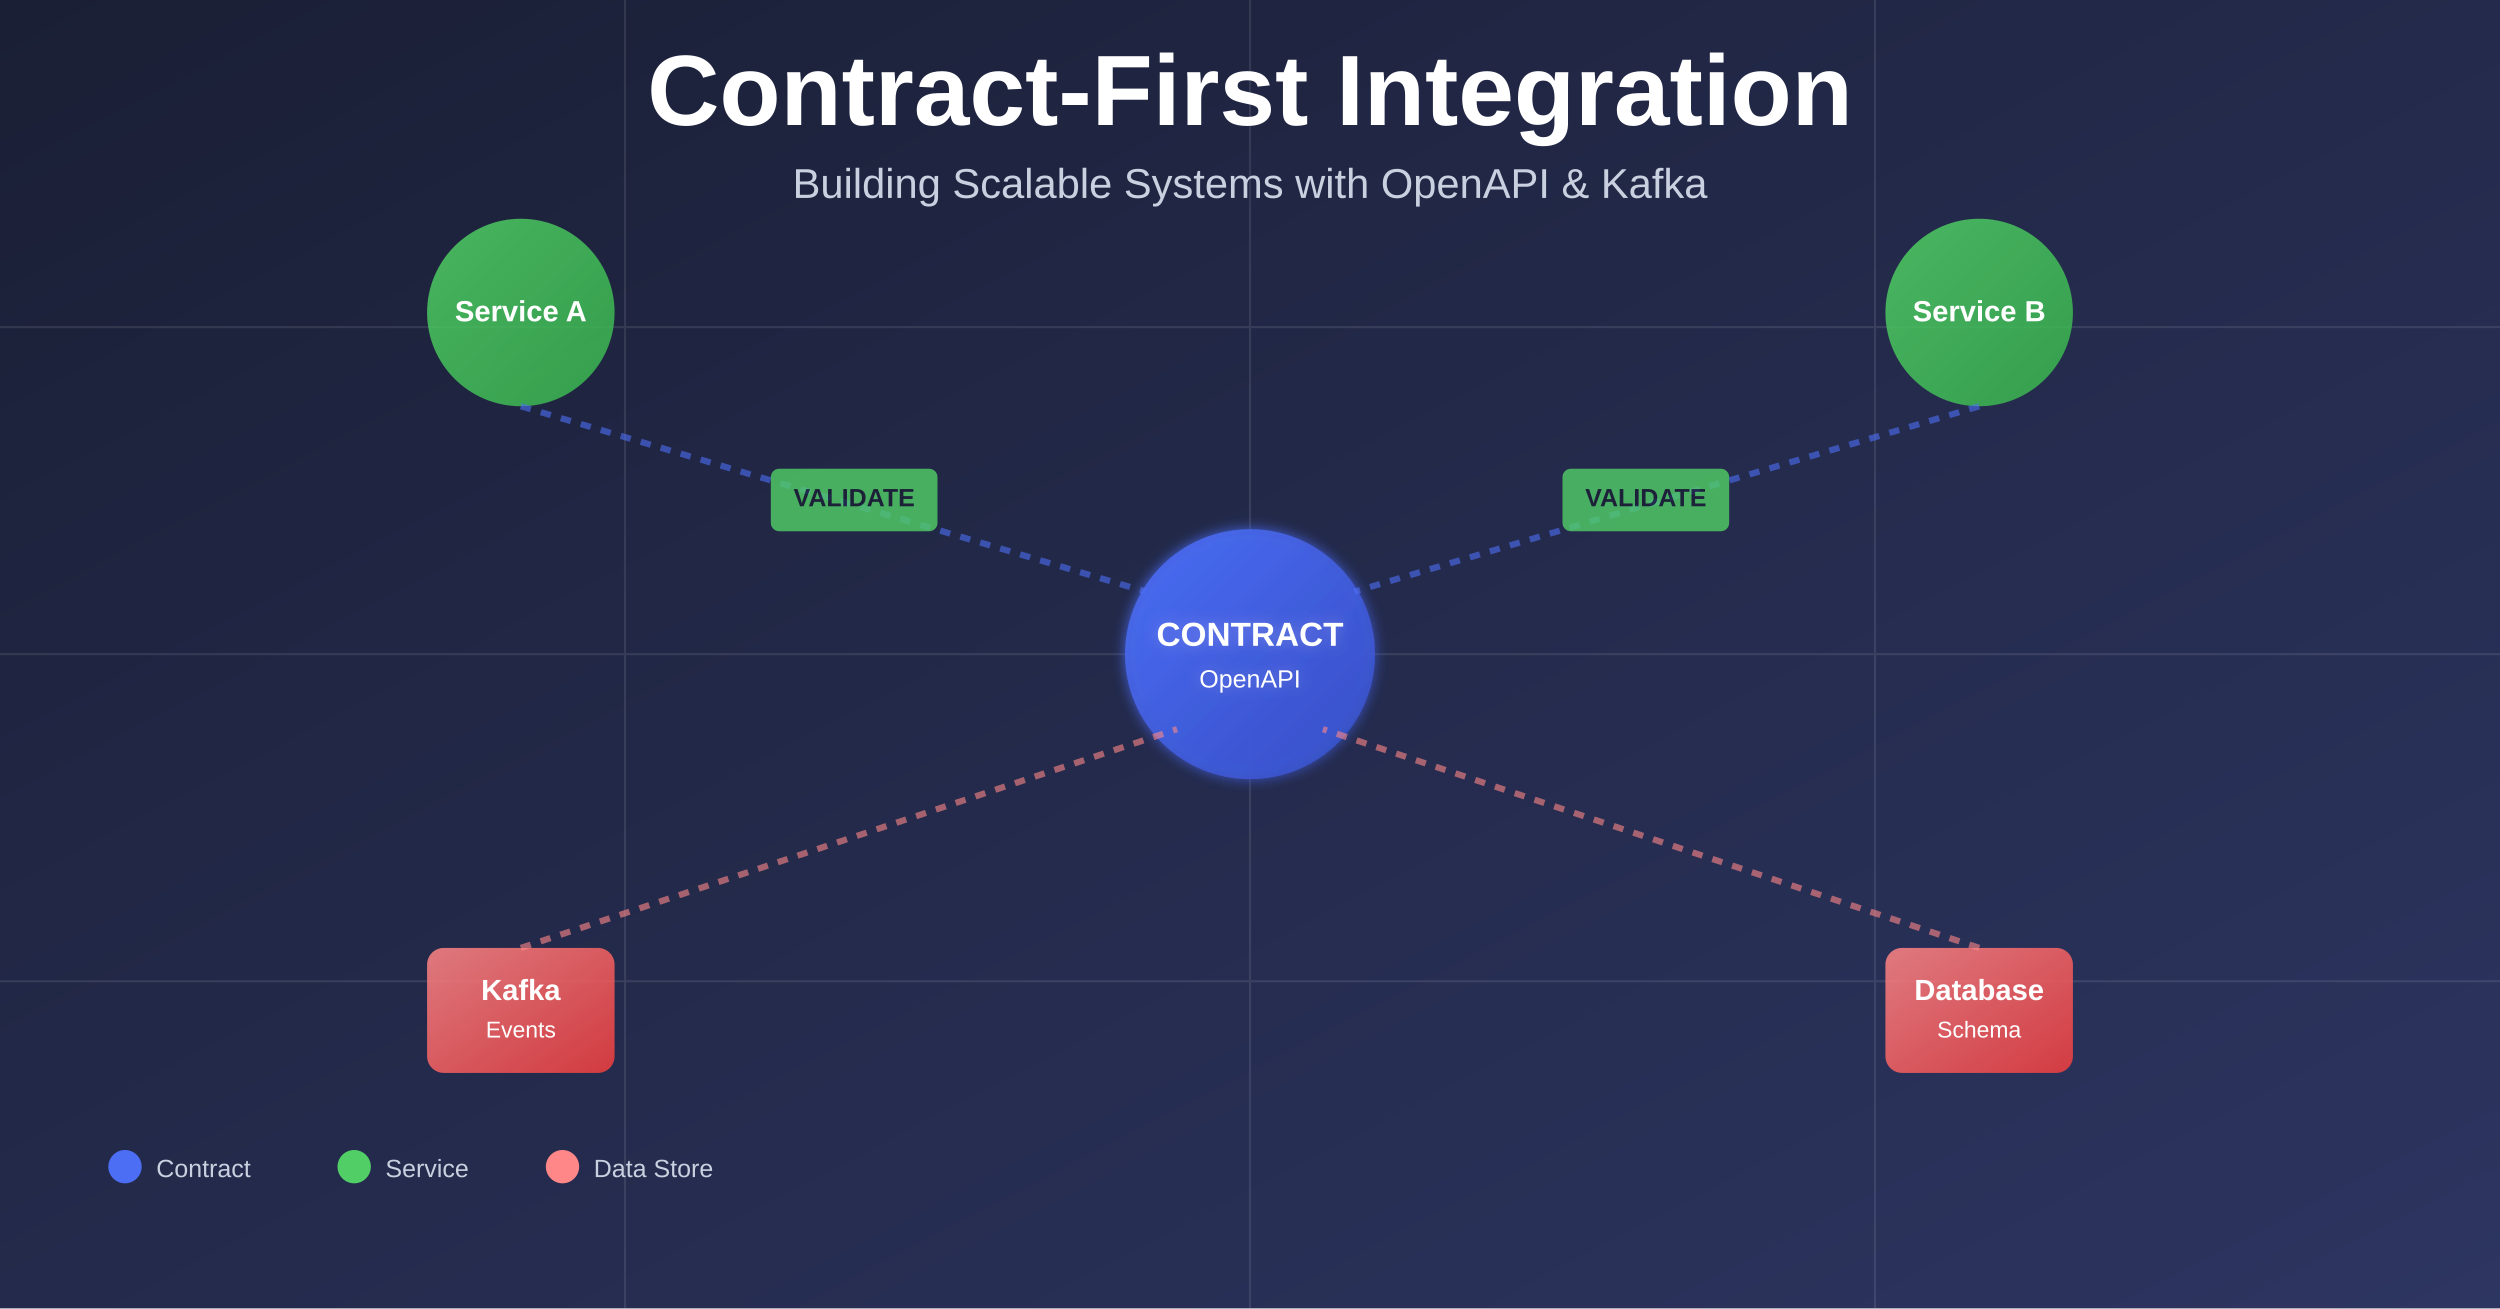
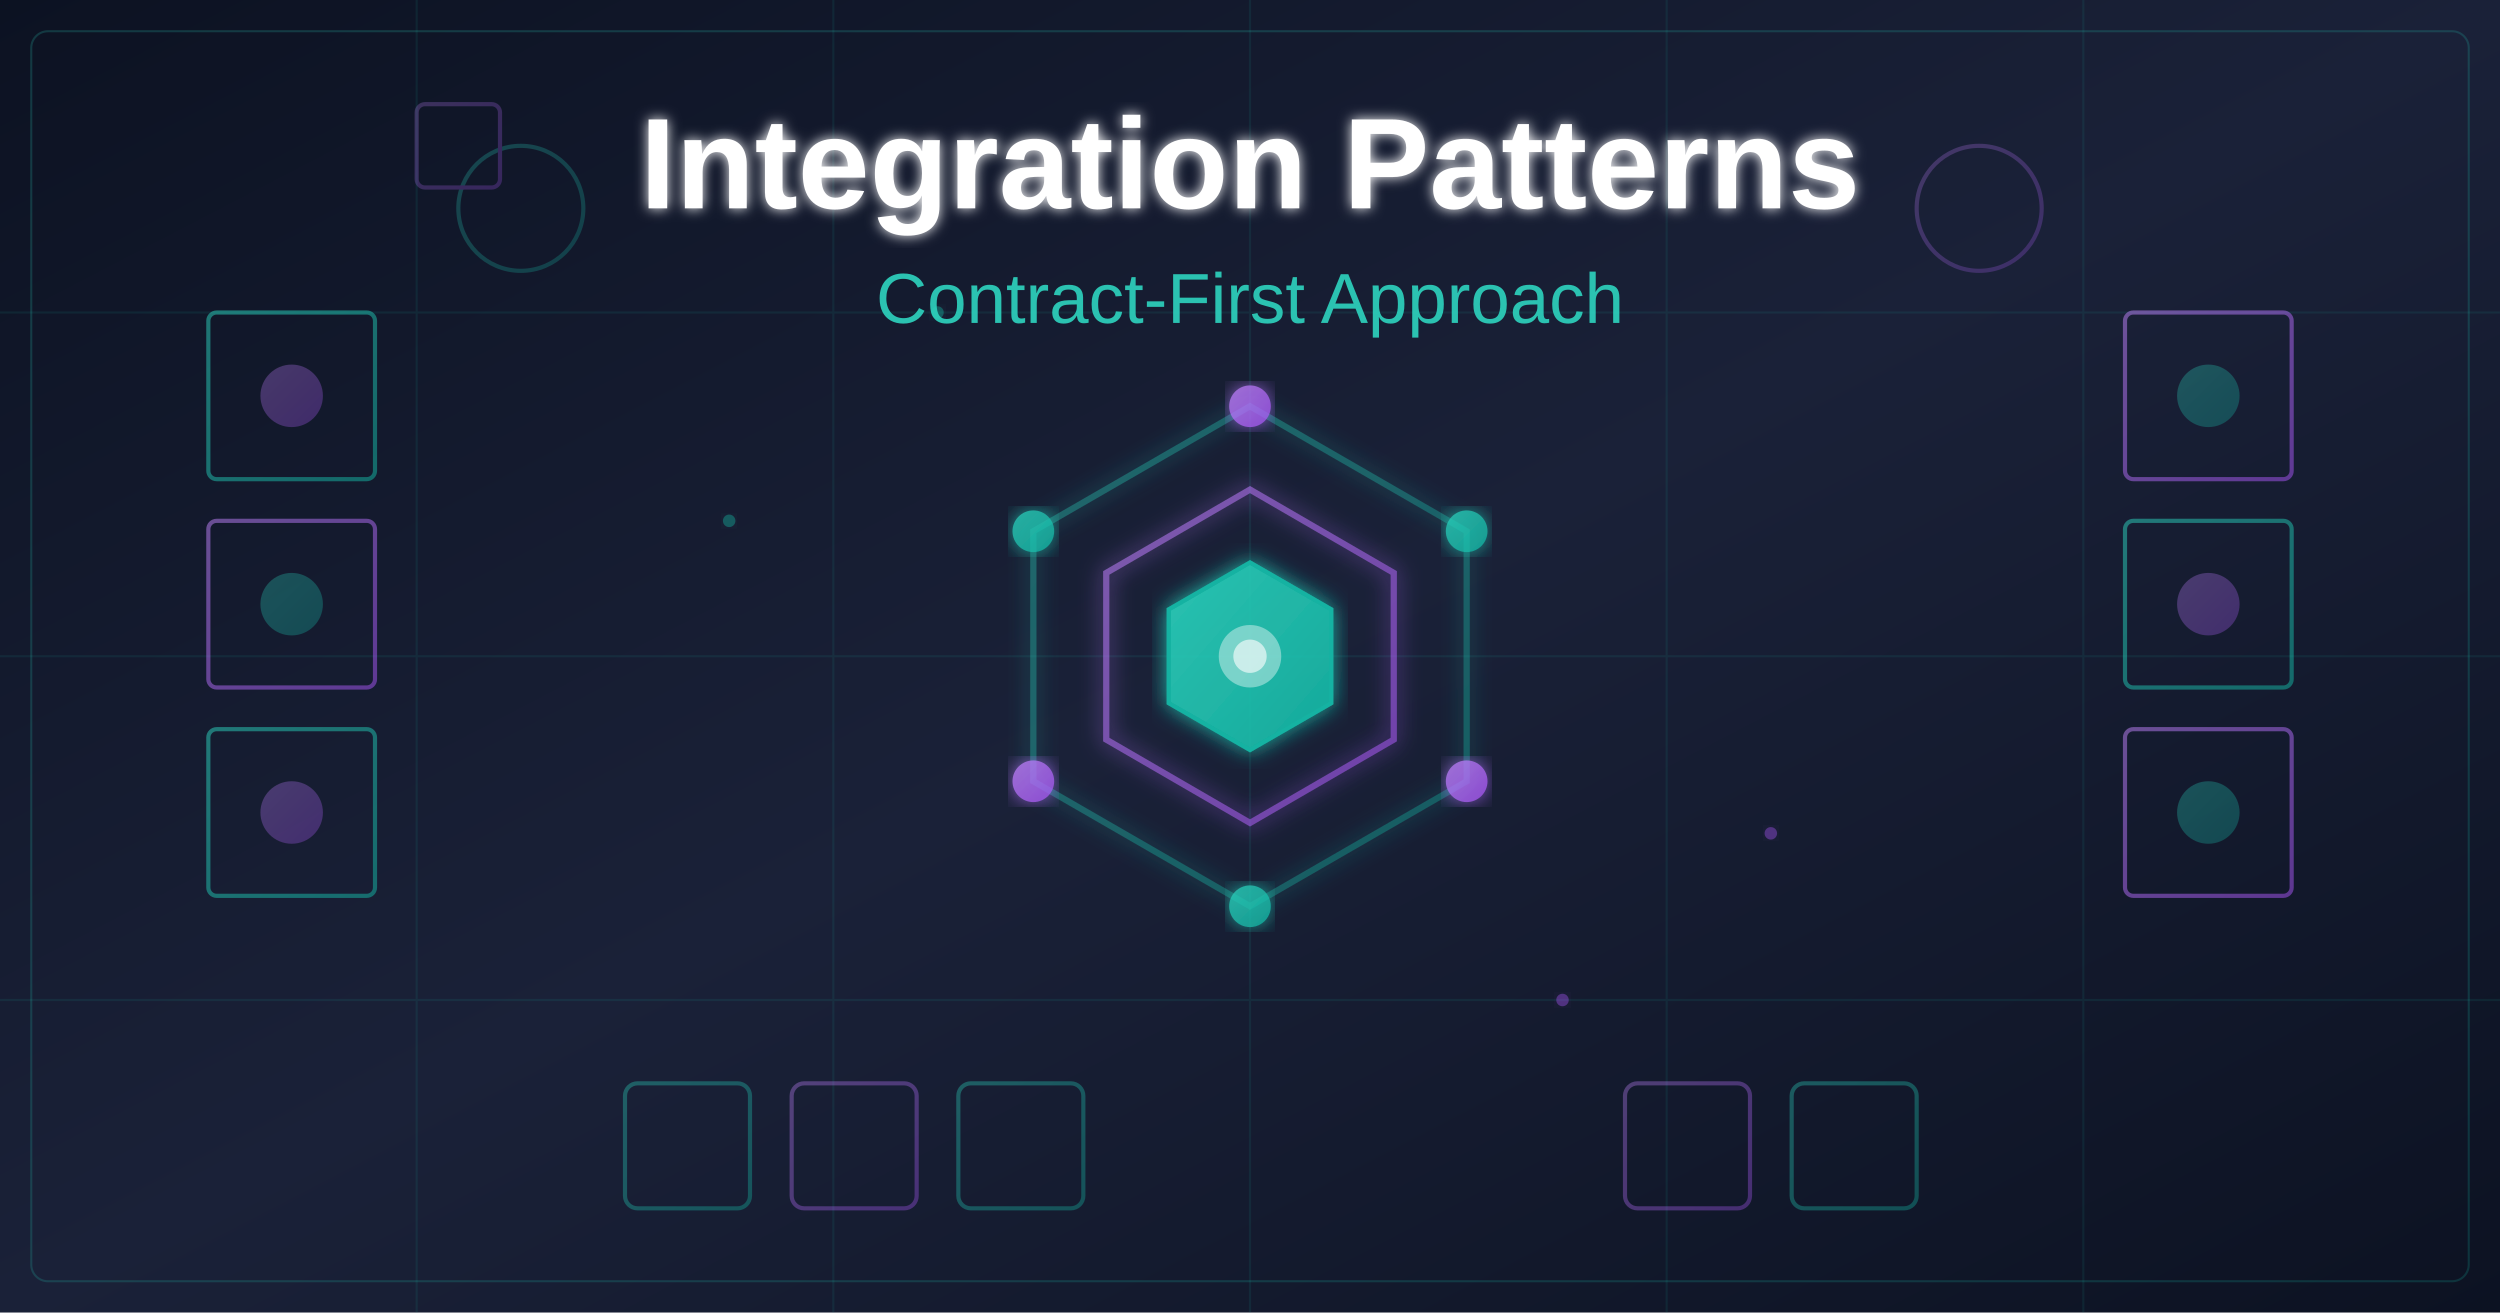
- <svg xmlns="http://www.w3.org/2000/svg" width="1200" height="628">
+ <svg xmlns="http://www.w3.org/2000/svg" width="1200" height="630" viewBox="0 0 1200 630">
  <defs>
-     <linearGradient id="bgGradient" x1="0%" y1="0%" x2="100%" y2="100%">
-       <stop offset="0%" style="stop-color:#1a1f35;stop-opacity:1" />
-       <stop offset="100%" style="stop-color:#2d3561;stop-opacity:1" />
+     <linearGradient id="dzoneBg" x1="0%" y1="0%" x2="100%" y2="100%">
+       <stop offset="0%" style="stop-color:#0c1222;stop-opacity:1" />
+       <stop offset="50%" style="stop-color:#1a2138;stop-opacity:1" />
+       <stop offset="100%" style="stop-color:#0c1222;stop-opacity:1" />
    </linearGradient>
-     <linearGradient id="nodeBlue" x1="0%" y1="0%" x2="100%" y2="100%">
-       <stop offset="0%" style="stop-color:#4c6ef5;stop-opacity:1" />
-       <stop offset="100%" style="stop-color:#364fc7;stop-opacity:1" />
+     <linearGradient id="tealGrad" x1="0%" y1="0%" x2="100%" y2="100%">
+       <stop offset="0%" style="stop-color:#2dd4bf;stop-opacity:1" />
+       <stop offset="100%" style="stop-color:#14b8a6;stop-opacity:1" />
    </linearGradient>
-     <linearGradient id="nodeGreen" x1="0%" y1="0%" x2="100%" y2="100%">
-       <stop offset="0%" style="stop-color:#51cf66;stop-opacity:1" />
-       <stop offset="100%" style="stop-color:#37b24d;stop-opacity:1" />
+     <linearGradient id="purpleGrad" x1="0%" y1="0%" x2="100%" y2="100%">
+       <stop offset="0%" style="stop-color:#c084fc;stop-opacity:1" />
+       <stop offset="100%" style="stop-color:#a855f7;stop-opacity:1" />
    </linearGradient>
-     <linearGradient id="nodeRed" x1="0%" y1="0%" x2="100%" y2="100%">
-       <stop offset="0%" style="stop-color:#ff8787;stop-opacity:1" />
-       <stop offset="100%" style="stop-color:#f03e3e;stop-opacity:1" />
-     </linearGradient>
-     <filter id="glow">
+     <filter id="dzoneGlow">
+       <feGaussianBlur stdDeviation="5" result="coloredBlur" />
+       <feMerge>
+         <feMergeNode in="coloredBlur" />
+         <feMergeNode in="SourceGraphic" />
+       </feMerge>
+     </filter>
+   </defs>
+   <rect width="1200" height="630" fill="url(#dzoneBg)" />
+   <g opacity="0.1">
+     <line x1="0" y1="150" x2="1200" y2="150" stroke="#14b8a6" stroke-width="1" />
+     <line x1="0" y1="315" x2="1200" y2="315" stroke="#14b8a6" stroke-width="1" />
+     <line x1="0" y1="480" x2="1200" y2="480" stroke="#14b8a6" stroke-width="1" />
+     <line x1="200" y1="0" x2="200" y2="630" stroke="#14b8a6" stroke-width="1" />
+     <line x1="400" y1="0" x2="400" y2="630" stroke="#14b8a6" stroke-width="1" />
+     <line x1="600" y1="0" x2="600" y2="630" stroke="#14b8a6" stroke-width="1" />
+     <line x1="800" y1="0" x2="800" y2="630" stroke="#14b8a6" stroke-width="1" />
+     <line x1="1000" y1="0" x2="1000" y2="630" stroke="#14b8a6" stroke-width="1" />
+   </g>
+   <g transform="translate(100, 150)" opacity="0.5">
+     <rect x="0" y="0" width="80" height="80" rx="4" fill="none" stroke="url(#tealGrad)" stroke-width="2" />
+     <circle cx="40" cy="40" r="15" fill="url(#purpleGrad)" opacity="0.6" />
+     <rect x="0" y="100" width="80" height="80" rx="4" fill="none" stroke="url(#purpleGrad)" stroke-width="2" />
+     <circle cx="40" cy="140" r="15" fill="url(#tealGrad)" opacity="0.6" />
+     <rect x="0" y="200" width="80" height="80" rx="4" fill="none" stroke="url(#tealGrad)" stroke-width="2" />
+     <circle cx="40" cy="240" r="15" fill="url(#purpleGrad)" opacity="0.6" />
+   </g>
+   <g transform="translate(1020, 150)" opacity="0.5">
+     <rect x="0" y="0" width="80" height="80" rx="4" fill="none" stroke="url(#purpleGrad)" stroke-width="2" />
+     <circle cx="40" cy="40" r="15" fill="url(#tealGrad)" opacity="0.6" />
+     <rect x="0" y="100" width="80" height="80" rx="4" fill="none" stroke="url(#tealGrad)" stroke-width="2" />
+     <circle cx="40" cy="140" r="15" fill="url(#purpleGrad)" opacity="0.6" />
+     <rect x="0" y="200" width="80" height="80" rx="4" fill="none" stroke="url(#purpleGrad)" stroke-width="2" />
+     <circle cx="40" cy="240" r="15" fill="url(#tealGrad)" opacity="0.6" />
+   </g>
+   <g transform="translate(600, 315)">
+     <polygon points="0,-120 104,-60 104,60 0,120 -104,60 -104,-60" fill="none" stroke="url(#tealGrad)" stroke-width="3" opacity="0.4" filter="url(#dzoneGlow)" />
+     <polygon points="0,-80 69,-40 69,40 0,80 -69,40 -69,-40" fill="none" stroke="url(#purpleGrad)" stroke-width="3" opacity="0.6" filter="url(#dzoneGlow)">
+       <animateTransform attributeName="transform" type="rotate" from="0 0 0" to="360 0 0" dur="30s" repeatCount="indefinite" />
+     </polygon>
+     <polygon points="0,-45 39,-22.5 39,22.5 0,45 -39,22.5 -39,-22.5" fill="url(#tealGrad)" stroke="#14b8a6" stroke-width="2" filter="url(#dzoneGlow)" opacity="0.9" />
+     <circle cx="0" cy="0" r="15" fill="#ffffff" opacity="0.4" />
+     <circle cx="0" cy="0" r="8" fill="#ffffff" opacity="0.6" />
+     <circle cx="0" cy="-120" r="10" fill="url(#purpleGrad)" filter="url(#dzoneGlow)" opacity="0.8" />
+     <circle cx="104" cy="-60" r="10" fill="url(#tealGrad)" filter="url(#dzoneGlow)" opacity="0.8" />
+     <circle cx="104" cy="60" r="10" fill="url(#purpleGrad)" filter="url(#dzoneGlow)" opacity="0.8" />
+     <circle cx="0" cy="120" r="10" fill="url(#tealGrad)" filter="url(#dzoneGlow)" opacity="0.8" />
+     <circle cx="-104" cy="60" r="10" fill="url(#purpleGrad)" filter="url(#dzoneGlow)" opacity="0.8" />
+     <circle cx="-104" cy="-60" r="10" fill="url(#tealGrad)" filter="url(#dzoneGlow)" opacity="0.8" />
+     <polygon points="0,-45 39,-22.5 39,22.5 0,45 -39,22.5 -39,-22.5" fill="none" stroke="#14b8a6" stroke-width="2" opacity="0.6">
+       <animate attributeName="opacity" values="0.6;0;0.6" dur="3s" repeatCount="indefinite" />
+       <animateTransform attributeName="transform" type="scale" from="1" to="1.4" dur="3s" repeatCount="indefinite" />
+     </polygon>
+   </g>
+   <g transform="translate(300, 520)" opacity="0.35">
+     <rect x="0" y="0" width="60" height="60" rx="6" fill="none" stroke="url(#tealGrad)" stroke-width="2" />
+     <rect x="80" y="0" width="60" height="60" rx="6" fill="none" stroke="url(#purpleGrad)" stroke-width="2" />
+     <rect x="160" y="0" width="60" height="60" rx="6" fill="none" stroke="url(#tealGrad)" stroke-width="2" />
+   </g>
+   <g transform="translate(780, 520)" opacity="0.35">
+     <rect x="0" y="0" width="60" height="60" rx="6" fill="none" stroke="url(#purpleGrad)" stroke-width="2" />
+     <rect x="80" y="0" width="60" height="60" rx="6" fill="none" stroke="url(#tealGrad)" stroke-width="2" />
+   </g>
+   <g opacity="0.25">
+     <circle cx="250" cy="100" r="30" fill="none" stroke="url(#tealGrad)" stroke-width="2">
+       <animate attributeName="opacity" values="0.25;0.5;0.25" dur="5s" repeatCount="indefinite" />
+     </circle>
+     <circle cx="950" cy="100" r="30" fill="none" stroke="url(#purpleGrad)" stroke-width="2">
+       <animate attributeName="opacity" values="0.25;0.5;0.25" dur="4.5s" repeatCount="indefinite" />
+     </circle>
+     <rect x="200" y="50" width="40" height="40" rx="4" fill="none" stroke="url(#purpleGrad)" stroke-width="2">
+       <animateTransform attributeName="transform" type="rotate" from="0 220 70" to="360 220 70" dur="20s" repeatCount="indefinite" />
+     </rect>
+   </g>
+   <g opacity="0.4">
+     <circle cx="350" cy="250" r="3" fill="#14b8a6" filter="url(#dzoneGlow)">
+       <animate attributeName="cy" values="250;220;250" dur="5s" repeatCount="indefinite" />
+       <animate attributeName="opacity" values="0.4;0.8;0.4" dur="5s" repeatCount="indefinite" />
+     </circle>
+     <circle cx="850" cy="400" r="3" fill="#a855f7" filter="url(#dzoneGlow)">
+       <animate attributeName="cy" values="400;370;400" dur="5.5s" repeatCount="indefinite" />
+       <animate attributeName="opacity" values="0.4;0.8;0.4" dur="5.5s" repeatCount="indefinite" />
+     </circle>
+     <circle cx="450" cy="150" r="3" fill="#14b8a6" filter="url(#dzoneGlow)">
+       <animate attributeName="cx" values="450;480;450" dur="6s" repeatCount="indefinite" />
+       <animate attributeName="opacity" values="0.4;0.8;0.4" dur="6s" repeatCount="indefinite" />
+     </circle>
+     <circle cx="750" cy="480" r="3" fill="#a855f7" filter="url(#dzoneGlow)">
+       <animate attributeName="cx" values="750;720;750" dur="5.5s" repeatCount="indefinite" />
+       <animate attributeName="opacity" values="0.4;0.8;0.4" dur="5.5s" repeatCount="indefinite" />
+     </circle>
+   </g>
+   <rect x="15" y="15" width="1170" height="600" fill="none" stroke="url(#tealGrad)" stroke-width="1" rx="8" opacity="0.2" />
+   <defs>
+     <filter id="textGlow">
      <feGaussianBlur stdDeviation="3" result="coloredBlur" />
      <feMerge>
        <feMergeNode in="coloredBlur" />
        <feMergeNode in="SourceGraphic" />
      </feMerge>
    </filter>
  </defs>
-   <rect width="1200" height="628" fill="url(#bgGradient)" />
-   <g opacity="0.1">
-     <line x1="0" y1="157" x2="1200" y2="157" stroke="#ffffff" stroke-width="1" />
-     <line x1="0" y1="314" x2="1200" y2="314" stroke="#ffffff" stroke-width="1" />
-     <line x1="0" y1="471" x2="1200" y2="471" stroke="#ffffff" stroke-width="1" />
-     <line x1="300" y1="0" x2="300" y2="628" stroke="#ffffff" stroke-width="1" />
-     <line x1="600" y1="0" x2="600" y2="628" stroke="#ffffff" stroke-width="1" />
-     <line x1="900" y1="0" x2="900" y2="628" stroke="#ffffff" stroke-width="1" />
-   </g>
-   <g filter="url(#glow)">
-     <circle cx="600" cy="314" r="60" fill="url(#nodeBlue)" opacity="0.9" />
-     <text x="600" y="310" text-anchor="middle" font-family="Arial, sans-serif" font-size="16" font-weight="bold" fill="#ffffff">CONTRACT</text>
-     <text x="600" y="330" text-anchor="middle" font-family="Arial, sans-serif" font-size="12" fill="#ffffff">OpenAPI</text>
-   </g>
-   <circle cx="250" cy="150" r="45" fill="url(#nodeGreen)" opacity="0.85" />
-   <text x="250" y="150" text-anchor="middle" font-family="Arial, sans-serif" font-size="14" font-weight="bold" fill="#ffffff" dy=".3em">Service A</text>
-   <circle cx="950" cy="150" r="45" fill="url(#nodeGreen)" opacity="0.85" />
-   <text x="950" y="150" text-anchor="middle" font-family="Arial, sans-serif" font-size="14" font-weight="bold" fill="#ffffff" dy=".3em">Service B</text>
-   <rect x="205" y="455" width="90" height="60" rx="8" fill="url(#nodeRed)" opacity="0.85" />
-   <text x="250" y="480" text-anchor="middle" font-family="Arial, sans-serif" font-size="14" font-weight="bold" fill="#ffffff">Kafka</text>
-   <text x="250" y="498" text-anchor="middle" font-family="Arial, sans-serif" font-size="11" fill="#ffffff">Events</text>
-   <rect x="905" y="455" width="90" height="60" rx="8" fill="url(#nodeRed)" opacity="0.85" />
-   <text x="950" y="480" text-anchor="middle" font-family="Arial, sans-serif" font-size="14" font-weight="bold" fill="#ffffff">Database</text>
-   <text x="950" y="498" text-anchor="middle" font-family="Arial, sans-serif" font-size="11" fill="#ffffff">Schema</text>
-   <line x1="250" y1="195" x2="550" y2="284" stroke="#4c6ef5" stroke-width="3" opacity="0.6" stroke-dasharray="5,5">
-     <animate attributeName="stroke-dashoffset" from="0" to="10" dur="1s" repeatCount="indefinite" />
-   </line>
-   <line x1="950" y1="195" x2="650" y2="284" stroke="#4c6ef5" stroke-width="3" opacity="0.6" stroke-dasharray="5,5">
-     <animate attributeName="stroke-dashoffset" from="0" to="10" dur="1s" repeatCount="indefinite" />
-   </line>
-   <line x1="250" y1="455" x2="565" y2="350" stroke="#ff8787" stroke-width="3" opacity="0.6" stroke-dasharray="5,5">
-     <animate attributeName="stroke-dashoffset" from="0" to="10" dur="1.2s" repeatCount="indefinite" />
-   </line>
-   <line x1="950" y1="455" x2="635" y2="350" stroke="#ff8787" stroke-width="3" opacity="0.6" stroke-dasharray="5,5">
-     <animate attributeName="stroke-dashoffset" from="0" to="10" dur="1.2s" repeatCount="indefinite" />
-   </line>
-   <g opacity="0.8">
-     <rect x="370" y="225" width="80" height="30" rx="4" fill="#51cf66" />
-     <text x="410" y="243" text-anchor="middle" font-family="Arial, sans-serif" font-size="12" font-weight="bold" fill="#1a1f35">VALIDATE</text>
-   </g>
-   <g opacity="0.8">
-     <rect x="750" y="225" width="80" height="30" rx="4" fill="#51cf66" />
-     <text x="790" y="243" text-anchor="middle" font-family="Arial, sans-serif" font-size="12" font-weight="bold" fill="#1a1f35">VALIDATE</text>
-   </g>
-   <text x="600" y="60" text-anchor="middle" font-family="Arial, sans-serif" font-size="48" font-weight="bold" fill="#ffffff">Contract-First Integration</text>
-   <text x="600" y="95" text-anchor="middle" font-family="Arial, sans-serif" font-size="20" fill="#c9d1e0">Building Scalable Systems with OpenAPI &amp; Kafka</text>
-   <g transform="translate(50, 560)">
-     <circle cx="10" cy="0" r="8" fill="#4c6ef5" />
-     <text x="25" y="5" font-family="Arial, sans-serif" font-size="12" fill="#c9d1e0">Contract</text>
-     <circle cx="120" cy="0" r="8" fill="#51cf66" />
-     <text x="135" y="5" font-family="Arial, sans-serif" font-size="12" fill="#c9d1e0">Service</text>
-     <circle cx="220" cy="0" r="8" fill="#ff8787" />
-     <text x="235" y="5" font-family="Arial, sans-serif" font-size="12" fill="#c9d1e0">Data Store</text>
-   </g>
+   <text x="600" y="100" font-family="Arial, Helvetica, sans-serif" font-size="62" font-weight="bold" fill="#ffffff" text-anchor="middle" filter="url(#textGlow)">
+     Integration Patterns
+   </text>
+   <text x="600" y="155" font-family="Arial, Helvetica, sans-serif" font-size="34" font-weight="300" fill="#2dd4bf" text-anchor="middle" opacity="0.9">
+     Contract-First Approach
+   </text>
</svg>
